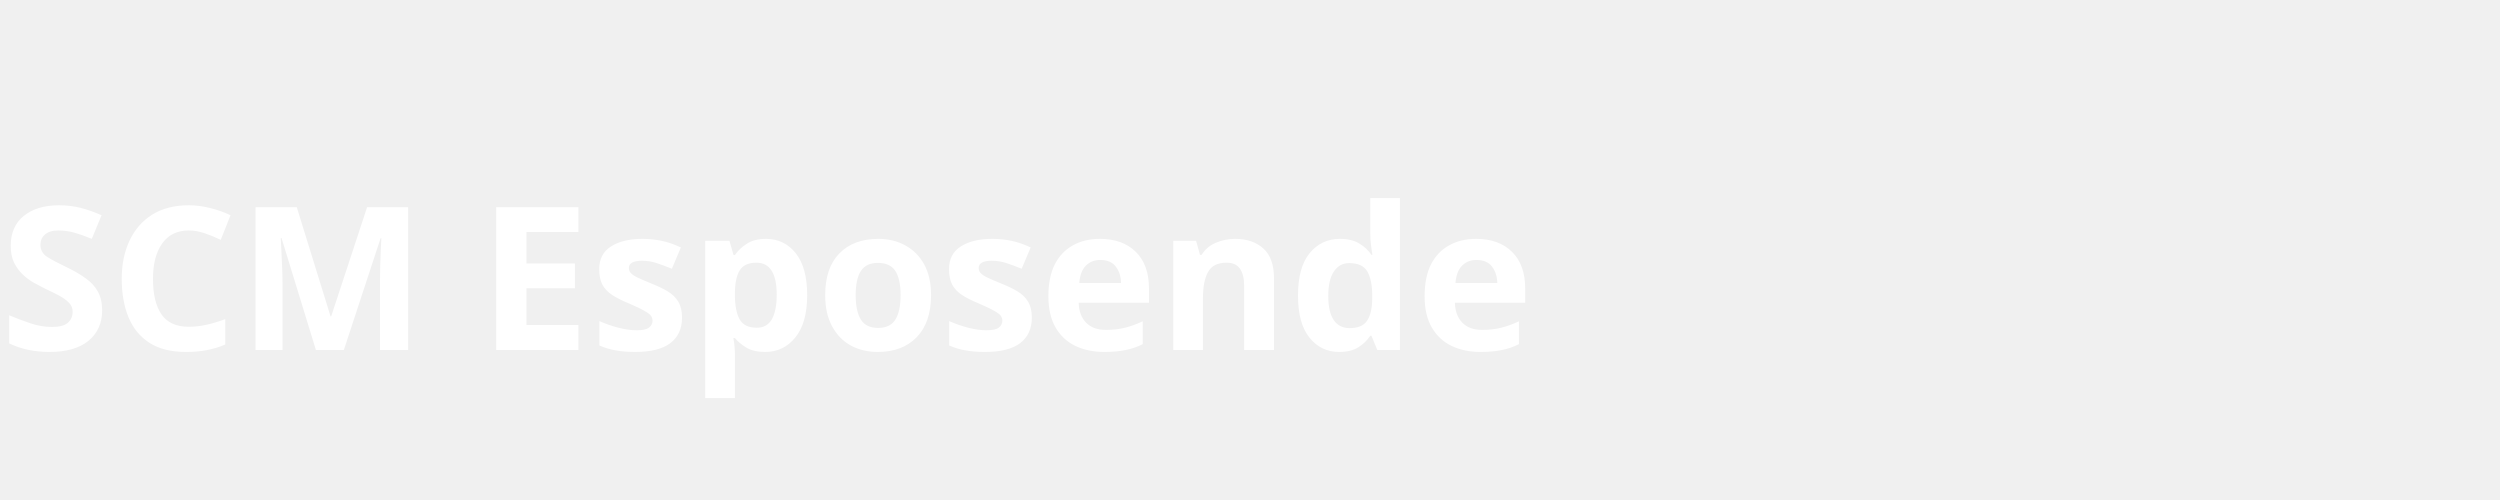
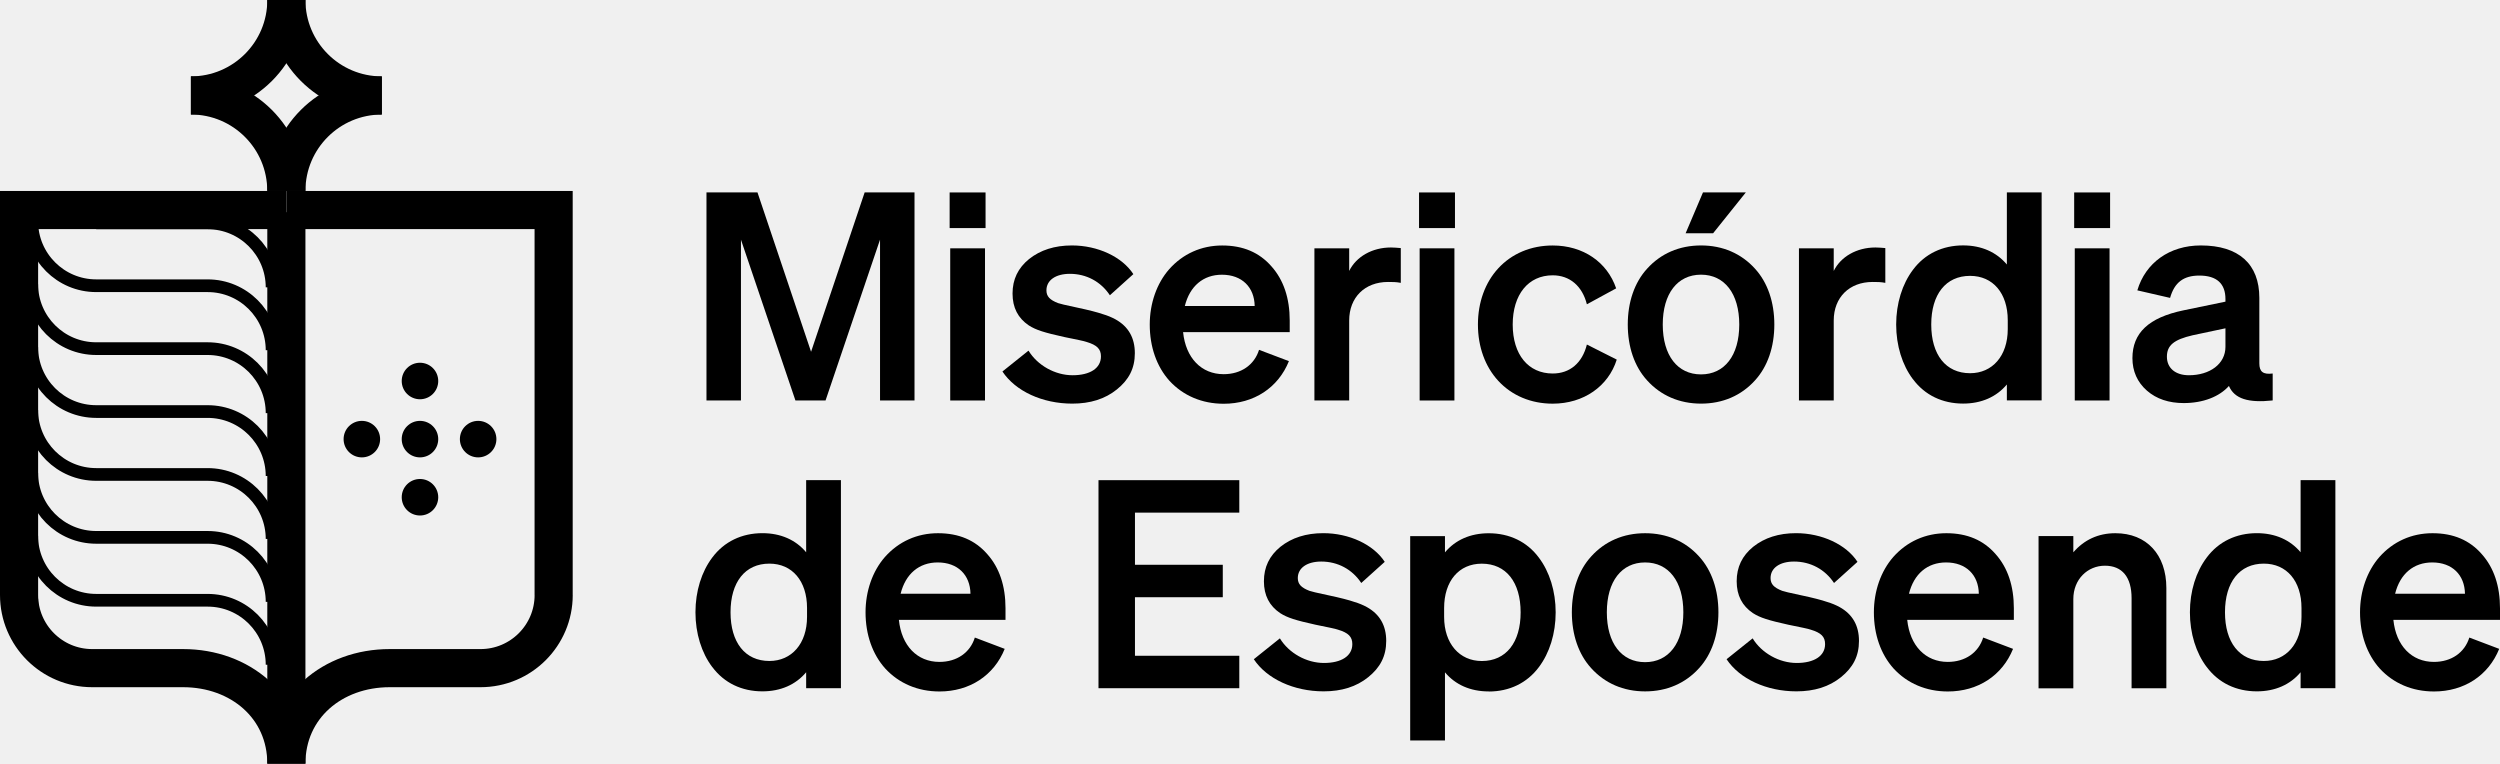
- <svg xmlns="http://www.w3.org/2000/svg" viewBox="0 0 200 40" role="img" aria-label="SCM Esposende">
-   <text x="0" y="28" fill="#ffffff" font-family="Manrope, Segoe UI, sans-serif" font-size="16" font-weight="800">SCM Esposende</text>
+ <svg xmlns="http://www.w3.org/2000/svg" id="Camada_2" data-name="Camada 2" viewBox="0 0 590.15 180.27">
+   <defs>
+     <style>
+       .cls-1 {
+         stroke: #000;
+         stroke-width: 3px;
+       }
+ 
+       .cls-1, .cls-2 {
+         fill: none;
+         stroke-miterlimit: 10;
+       }
+ 
+       .cls-3 {
+         fill: #000;
+       }
+ 
+       .cls-2 {
+         stroke: #000;
+         stroke-width: 9px;
+       }
+     </style>
+   </defs>
+   <g id="Layer_1" data-name="Layer 1">
+     <g>
+       <polyline class="cls-2" points="130.69 140.46 130.69 49.58 67.6 49.58" />
+       <path class="cls-2" d="M67.6,180.27c0-13.46,10.91-22.55,24.38-22.55h21.45c9.54,0,17.27-7.73,17.27-17.27" />
+       <path class="cls-2" d="M67.6,180.27c0-13.46-10.91-22.55-24.38-22.55H21.77c-9.54,0-17.27-7.73-17.27-17.27" />
+       <g>
+         <path class="cls-2" d="M45.06,22.53c12.45,0,22.53,10.09,22.53,22.53" />
+         <path class="cls-2" d="M67.6,45.07c0-12.45,10.09-22.53,22.53-22.53" />
+         <path class="cls-2" d="M90.13,22.53c-12.45,0-22.53-10.09-22.53-22.53" />
+         <path class="cls-2" d="M67.6,0c0,12.45-10.09,22.53-22.53,22.53" />
+       </g>
+       <line class="cls-2" x1="67.6" y1="50.09" x2="67.6" y2="167.98" />
+       <polyline class="cls-2" points="4.5 140.46 4.5 49.58 67.6 49.58" />
+       <g>
+         <g>
+           <circle class="cls-3" cx="99.14" cy="103.66" r="4.31" />
+           <circle class="cls-3" cx="85.42" cy="103.66" r="4.31" />
+           <circle class="cls-3" cx="112.87" cy="103.66" r="4.31" />
+         </g>
+         <g>
+           <circle class="cls-3" cx="99.14" cy="89.94" r="4.31" />
+           <circle class="cls-3" cx="99.14" cy="117.38" r="4.31" />
+         </g>
+       </g>
+       <g>
+         <path class="cls-3" d="M194.88,94.54h-7.11l-12.86-37.96v37.96h-8.14V45.42h12.04l12.65,37.62,12.65-37.62h11.77v49.11h-8.14V56.57l-12.86,37.96Z" />
+         <path class="cls-3" d="M224.17,53.84v-8.41h8.48v8.41h-8.48Zm8.35,4.79v35.91h-8.21V58.62h8.21Z" />
+         <path class="cls-3" d="M236.63,87.7l6.16-4.93c2.12,3.49,6.29,5.81,10.4,5.81s6.7-1.64,6.7-4.45c0-1.71-.89-2.67-3.42-3.42-.55-.21-2.33-.55-5.27-1.16-4.65-1.03-6.64-1.64-8.35-2.74-2.53-1.71-3.83-4.17-3.83-7.52s1.3-6.02,3.9-8.14c2.67-2.12,6.02-3.21,10.12-3.21,6.09,0,11.83,2.67,14.5,6.77l-5.54,4.99c-2.12-3.21-5.54-5.06-9.44-5.06-3.35,0-5.54,1.5-5.54,3.9,0,1.44,.82,2.26,2.74,3.01,.75,.21,1.37,.41,4.38,1.03,2.94,.62,4.99,1.16,6.16,1.57,1.16,.34,2.12,.75,3.01,1.23,3.08,1.71,4.58,4.38,4.58,8s-1.44,6.29-4.24,8.55c-2.8,2.26-6.29,3.35-10.53,3.35-7.05,0-13.41-2.94-16.49-7.59Z" />
+         <path class="cls-3" d="M276.06,89.89c-3.01-3.35-4.65-8-4.65-13.27,0-4.99,1.64-9.71,4.58-13.06,3.22-3.63,7.59-5.61,12.52-5.61s8.76,1.64,11.63,4.93c2.87,3.21,4.31,7.52,4.31,12.79v2.74h-25.17c.62,6.09,4.31,9.92,9.58,9.92,4.1,0,7.25-2.19,8.35-5.75l7.05,2.67c-2.53,6.29-8.28,10.06-15.39,10.06-5.13,0-9.58-1.92-12.79-5.4Zm3.63-17.65h16.49c-.07-4.45-3.01-7.39-7.73-7.39-4.38,0-7.59,2.67-8.76,7.39Z" />
+         <path class="cls-3" d="M330.67,58.56v8.21c-1.09-.21-1.92-.21-3.01-.21-5.47,0-9.17,3.63-9.17,9.1v18.88h-8.21V58.62h8.21v5.34c1.64-3.35,5.4-5.54,9.85-5.54,.75,0,1.44,.07,2.33,.14Z" />
+         <path class="cls-3" d="M334.98,53.84v-8.41h8.48v8.41h-8.48Zm8.35,4.79v35.91h-8.21V58.62h8.21Z" />
+         <path class="cls-3" d="M357.09,76.61c0,7.11,3.69,11.56,9.44,11.56,4.04,0,6.98-2.46,8.07-6.84l7.05,3.56c-1.98,6.29-7.8,10.4-15.12,10.4-5.13,0-9.65-1.92-12.86-5.4-3.08-3.35-4.79-8-4.79-13.27s1.71-9.92,4.79-13.27c3.21-3.49,7.73-5.4,12.86-5.4,7.18,0,12.86,3.9,14.98,10.12l-6.91,3.76c-1.09-4.31-4.04-6.84-8.07-6.84-5.75,0-9.44,4.52-9.44,11.63Z" />
+         <path class="cls-3" d="M418.85,76.61c0,5.27-1.57,9.92-4.58,13.2-3.22,3.56-7.59,5.47-12.72,5.47s-9.51-1.92-12.72-5.47c-3.01-3.28-4.58-7.94-4.58-13.2s1.57-9.92,4.58-13.2c3.22-3.56,7.59-5.47,12.72-5.47s9.51,1.92,12.72,5.47c3.01,3.28,4.58,7.94,4.58,13.2Zm-26.34,0c0,7.32,3.49,11.77,9.03,11.77s9.03-4.45,9.03-11.77-3.49-11.77-9.03-11.77-9.03,4.45-9.03,11.77Zm5.4-21.55l4.1-9.65h10.12l-7.73,9.65h-6.5Z" />
+         <path class="cls-3" d="M445.05,58.56v8.21c-1.09-.21-1.92-.21-3.01-.21-5.47,0-9.17,3.63-9.17,9.1v18.88h-8.21V58.62h8.21v5.34c1.64-3.35,5.4-5.54,9.85-5.54,.75,0,1.44,.07,2.33,.14Z" />
+         <path class="cls-3" d="M451.58,89.54c-2.53-3.35-3.97-7.94-3.97-12.93s1.44-9.58,3.97-12.93c2.8-3.76,6.98-5.75,11.83-5.75,4.31,0,7.87,1.57,10.33,4.51v-17.03h8.21v49.11h-8.21v-3.76c-2.46,2.94-6.02,4.51-10.33,4.51-4.86,0-9.03-1.98-11.83-5.75Zm22.37-13.95c0-6.36-3.49-10.47-8.89-10.47-5.75,0-9.17,4.38-9.17,11.49s3.42,11.49,9.17,11.49c5.27,0,8.89-4.1,8.89-10.4v-2.12Z" />
+         <path class="cls-3" d="M489.63,53.84v-8.41h8.48v8.41h-8.48Zm8.35,4.79v35.91h-8.21V58.62h8.21Z" />
+         <path class="cls-3" d="M515.49,95.15c-3.49,0-6.43-.96-8.69-2.94s-3.42-4.58-3.42-7.66c0-5.95,3.83-9.58,12.04-11.29l9.92-2.05v-.62c0-3.63-2.05-5.54-6.16-5.54-3.76,0-5.88,1.64-6.91,5.27l-7.73-1.78c1.92-6.5,7.59-10.6,14.98-10.6,8.96,0,13.82,4.38,13.82,12.38v15.46c0,1.98,.89,2.67,3.15,2.39v6.36c-5.81,.62-9.03-.41-10.33-3.42-2.26,2.53-6.09,4.04-10.67,4.04Zm9.85-13.27v-4.38l-7.73,1.64c-4.45,1.03-6.09,2.39-6.09,5.06s1.98,4.38,5.2,4.38c4.93,0,8.62-2.67,8.62-6.7Z" />
+         <path class="cls-3" d="M168.14,157.47c-2.53-3.35-3.97-7.94-3.97-12.93s1.44-9.58,3.97-12.93c2.8-3.76,6.98-5.75,11.83-5.75,4.31,0,7.87,1.57,10.33,4.51v-17.03h8.21v49.11h-8.21v-3.76c-2.46,2.94-6.02,4.51-10.33,4.51-4.86,0-9.03-1.98-11.83-5.75Zm22.37-13.95c0-6.36-3.49-10.47-8.89-10.47-5.75,0-9.17,4.38-9.17,11.49s3.42,11.49,9.17,11.49c5.27,0,8.89-4.1,8.89-10.4v-2.12Z" />
+         <path class="cls-3" d="M208.97,157.81c-3.01-3.35-4.65-8-4.65-13.27,0-4.99,1.64-9.71,4.58-13.06,3.22-3.63,7.59-5.61,12.52-5.61s8.76,1.64,11.63,4.93c2.87,3.21,4.31,7.52,4.31,12.79v2.74h-25.17c.62,6.09,4.31,9.92,9.58,9.92,4.1,0,7.25-2.19,8.35-5.75l7.05,2.67c-2.53,6.29-8.28,10.06-15.39,10.06-5.13,0-9.58-1.92-12.79-5.4Zm3.63-17.65h16.49c-.07-4.45-3.01-7.39-7.73-7.39-4.38,0-7.59,2.67-8.76,7.39Z" />
+         <path class="cls-3" d="M259.31,113.35h33.24v7.66h-24.63v12.31h20.73v7.66h-20.73v13.82h24.63v7.66h-33.24v-49.11Z" />
+         <path class="cls-3" d="M295.97,155.62l6.16-4.93c2.12,3.49,6.29,5.81,10.4,5.81s6.7-1.64,6.7-4.45c0-1.71-.89-2.67-3.42-3.42-.55-.21-2.33-.55-5.27-1.16-4.65-1.03-6.64-1.64-8.35-2.74-2.53-1.71-3.83-4.17-3.83-7.52s1.3-6.02,3.9-8.14c2.67-2.12,6.02-3.21,10.12-3.21,6.09,0,11.83,2.67,14.5,6.77l-5.54,4.99c-2.12-3.21-5.54-5.06-9.44-5.06-3.35,0-5.54,1.5-5.54,3.9,0,1.44,.82,2.26,2.74,3.01,.75,.21,1.37,.41,4.38,1.03,2.94,.62,4.99,1.16,6.16,1.57,1.16,.34,2.12,.75,3.01,1.23,3.08,1.71,4.58,4.38,4.58,8s-1.44,6.29-4.24,8.55c-2.8,2.26-6.29,3.35-10.53,3.35-7.05,0-13.41-2.94-16.49-7.59Z" />
+         <path class="cls-3" d="M351.43,163.22c-4.31,0-7.87-1.57-10.33-4.51v16.08h-8.21v-48.23h8.21v3.83c2.46-2.94,6.02-4.51,10.33-4.51,4.86,0,9.03,1.98,11.83,5.75,2.53,3.35,3.97,7.94,3.97,12.93s-1.44,9.58-3.97,12.93c-2.8,3.76-6.98,5.75-11.83,5.75Zm-10.53-19.7v2.12c0,6.29,3.63,10.4,8.89,10.4,5.75,0,9.17-4.38,9.17-11.49s-3.42-11.49-9.17-11.49c-5.4,0-8.89,4.1-8.89,10.47Z" />
+         <path class="cls-3" d="M405.65,144.54c0,5.27-1.57,9.92-4.58,13.2-3.22,3.56-7.59,5.47-12.72,5.47s-9.51-1.92-12.72-5.47c-3.01-3.28-4.58-7.94-4.58-13.2s1.57-9.92,4.58-13.2c3.22-3.56,7.59-5.47,12.72-5.47s9.51,1.92,12.72,5.47c3.01,3.28,4.58,7.94,4.58,13.2Zm-26.34,0c0,7.32,3.49,11.77,9.03,11.77s9.03-4.45,9.03-11.77-3.49-11.77-9.03-11.77-9.03,4.45-9.03,11.77Z" />
+         <path class="cls-3" d="M407.57,155.62l6.16-4.93c2.12,3.49,6.29,5.81,10.4,5.81s6.7-1.64,6.7-4.45c0-1.71-.89-2.67-3.42-3.42-.55-.21-2.33-.55-5.27-1.16-4.65-1.03-6.64-1.64-8.35-2.74-2.53-1.71-3.83-4.17-3.83-7.52s1.3-6.02,3.9-8.14c2.67-2.12,6.02-3.21,10.12-3.21,6.09,0,11.83,2.67,14.5,6.77l-5.54,4.99c-2.12-3.21-5.54-5.06-9.44-5.06-3.35,0-5.54,1.5-5.54,3.9,0,1.44,.82,2.26,2.74,3.01,.75,.21,1.37,.41,4.38,1.03,2.94,.62,4.99,1.16,6.16,1.57,1.16,.34,2.12,.75,3.01,1.23,3.08,1.71,4.58,4.38,4.58,8s-1.44,6.29-4.24,8.55c-2.8,2.26-6.29,3.35-10.53,3.35-7.05,0-13.41-2.94-16.49-7.59Z" />
+         <path class="cls-3" d="M447,157.81c-3.01-3.35-4.65-8-4.65-13.27,0-4.99,1.64-9.71,4.58-13.06,3.22-3.63,7.59-5.61,12.52-5.61s8.76,1.64,11.63,4.93c2.87,3.21,4.31,7.52,4.31,12.79v2.74h-25.17c.62,6.09,4.31,9.92,9.58,9.92,4.1,0,7.25-2.19,8.35-5.75l7.05,2.67c-2.53,6.29-8.28,10.06-15.39,10.06-5.13,0-9.58-1.92-12.79-5.4Zm3.63-17.65h16.49c-.07-4.45-3.01-7.39-7.73-7.39-4.38,0-7.59,2.67-8.76,7.39Z" />
+         <path class="cls-3" d="M481.22,162.46v-35.91h8.21v3.83c2.53-2.94,5.88-4.51,9.92-4.51,7.39,0,12.04,5.06,12.04,12.93v23.67h-8.21v-21.27c0-4.93-2.19-7.66-6.29-7.66s-7.46,3.22-7.46,7.87v21.07h-8.21Z" />
+         <path class="cls-3" d="M520.92,157.47c-2.53-3.35-3.97-7.94-3.97-12.93s1.44-9.58,3.97-12.93c2.8-3.76,6.98-5.75,11.83-5.75,4.31,0,7.87,1.57,10.33,4.51v-17.03h8.21v49.11h-8.21v-3.76c-2.46,2.94-6.02,4.51-10.33,4.51-4.86,0-9.03-1.98-11.83-5.75Zm22.37-13.95c0-6.36-3.49-10.47-8.89-10.47-5.75,0-9.17,4.38-9.17,11.49s3.42,11.49,9.17,11.49c5.27,0,8.89-4.1,8.89-10.4v-2.12Z" />
+         <path class="cls-3" d="M561.76,157.81c-3.01-3.35-4.65-8-4.65-13.27,0-4.99,1.64-9.71,4.58-13.06,3.22-3.63,7.59-5.61,12.52-5.61s8.76,1.64,11.63,4.93c2.87,3.21,4.31,7.52,4.31,12.79v2.74h-25.17c.62,6.09,4.31,9.92,9.58,9.92,4.1,0,7.25-2.19,8.35-5.75l7.05,2.67c-2.53,6.29-8.28,10.06-15.39,10.06-5.13,0-9.58-1.92-12.79-5.4Zm3.63-17.65h16.49c-.07-4.45-3.01-7.39-7.73-7.39-4.38,0-7.59,2.67-8.76,7.39Z" />
+       </g>
+       <g>
+         <path class="cls-1" d="M64.23,171.77c0-8.41-6.82-15.22-15.22-15.22h-12.07s-14.23,0-14.23,0c-8.41,0-15.22-6.82-15.22-15.22" />
+         <path class="cls-1" d="M64.23,156.92c0-8.41-6.82-15.22-15.22-15.22h-12.07s-14.23,0-14.23,0c-8.41,0-15.22-6.82-15.22-15.22" />
+         <path class="cls-1" d="M64.23,142.07c0-8.41-6.82-15.22-15.22-15.22h-12.07s-14.23,0-14.23,0c-8.41,0-15.22-6.82-15.22-15.22" />
+         <path class="cls-1" d="M64.23,127.22c0-8.41-6.82-15.22-15.22-15.22h-12.07s-14.23,0-14.23,0c-8.41,0-15.22-6.82-15.22-15.22" />
+         <path class="cls-1" d="M64.23,112.37c0-8.41-6.82-15.22-15.22-15.22h-12.07s-14.23,0-14.23,0c-8.41,0-15.22-6.82-15.22-15.22" />
+         <path class="cls-1" d="M64.23,97.52c0-8.41-6.82-15.22-15.22-15.22h-12.07s-14.23,0-14.23,0c-8.41,0-15.22-6.82-15.22-15.22" />
+         <path class="cls-1" d="M64.23,82.67c0-8.41-6.82-15.22-15.22-15.22h-12.07s-14.23,0-14.23,0c-8.41,0-15.22-6.82-15.22-15.22" />
+         <path class="cls-1" d="M64.23,67.83c0-8.41-6.82-15.22-15.22-15.22h-12.07s-14.23,0-14.23,0" />
+       </g>
+     </g>
+   </g>
</svg>
